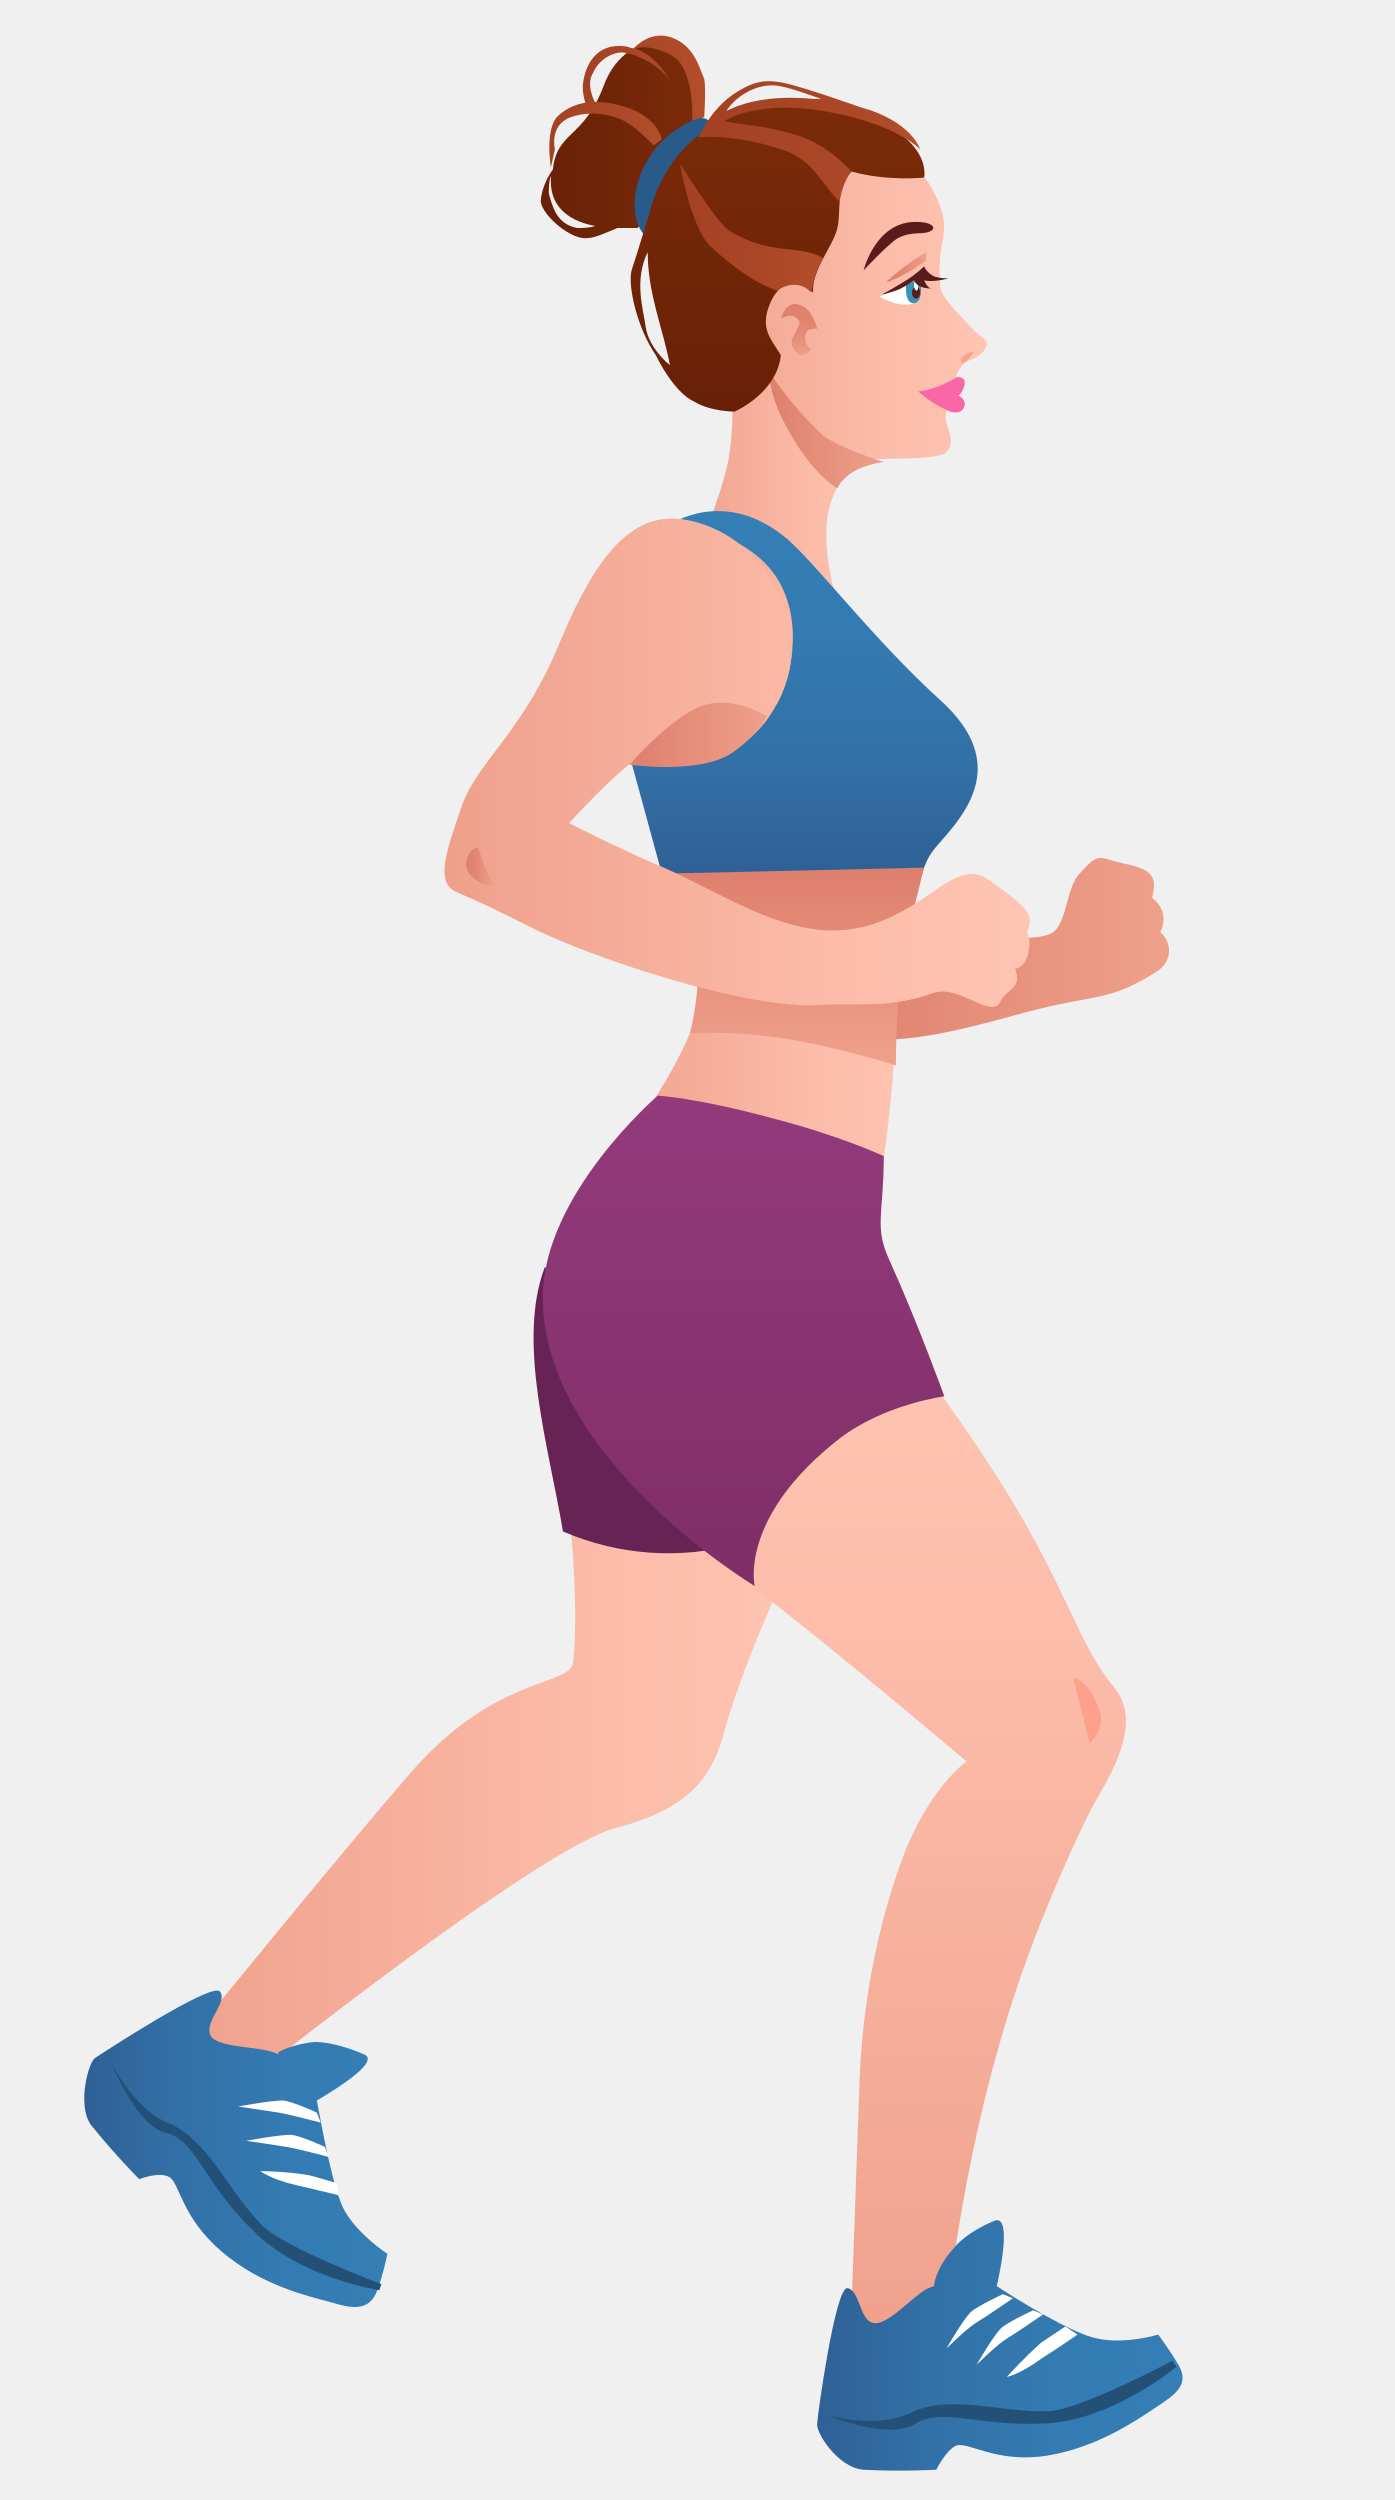
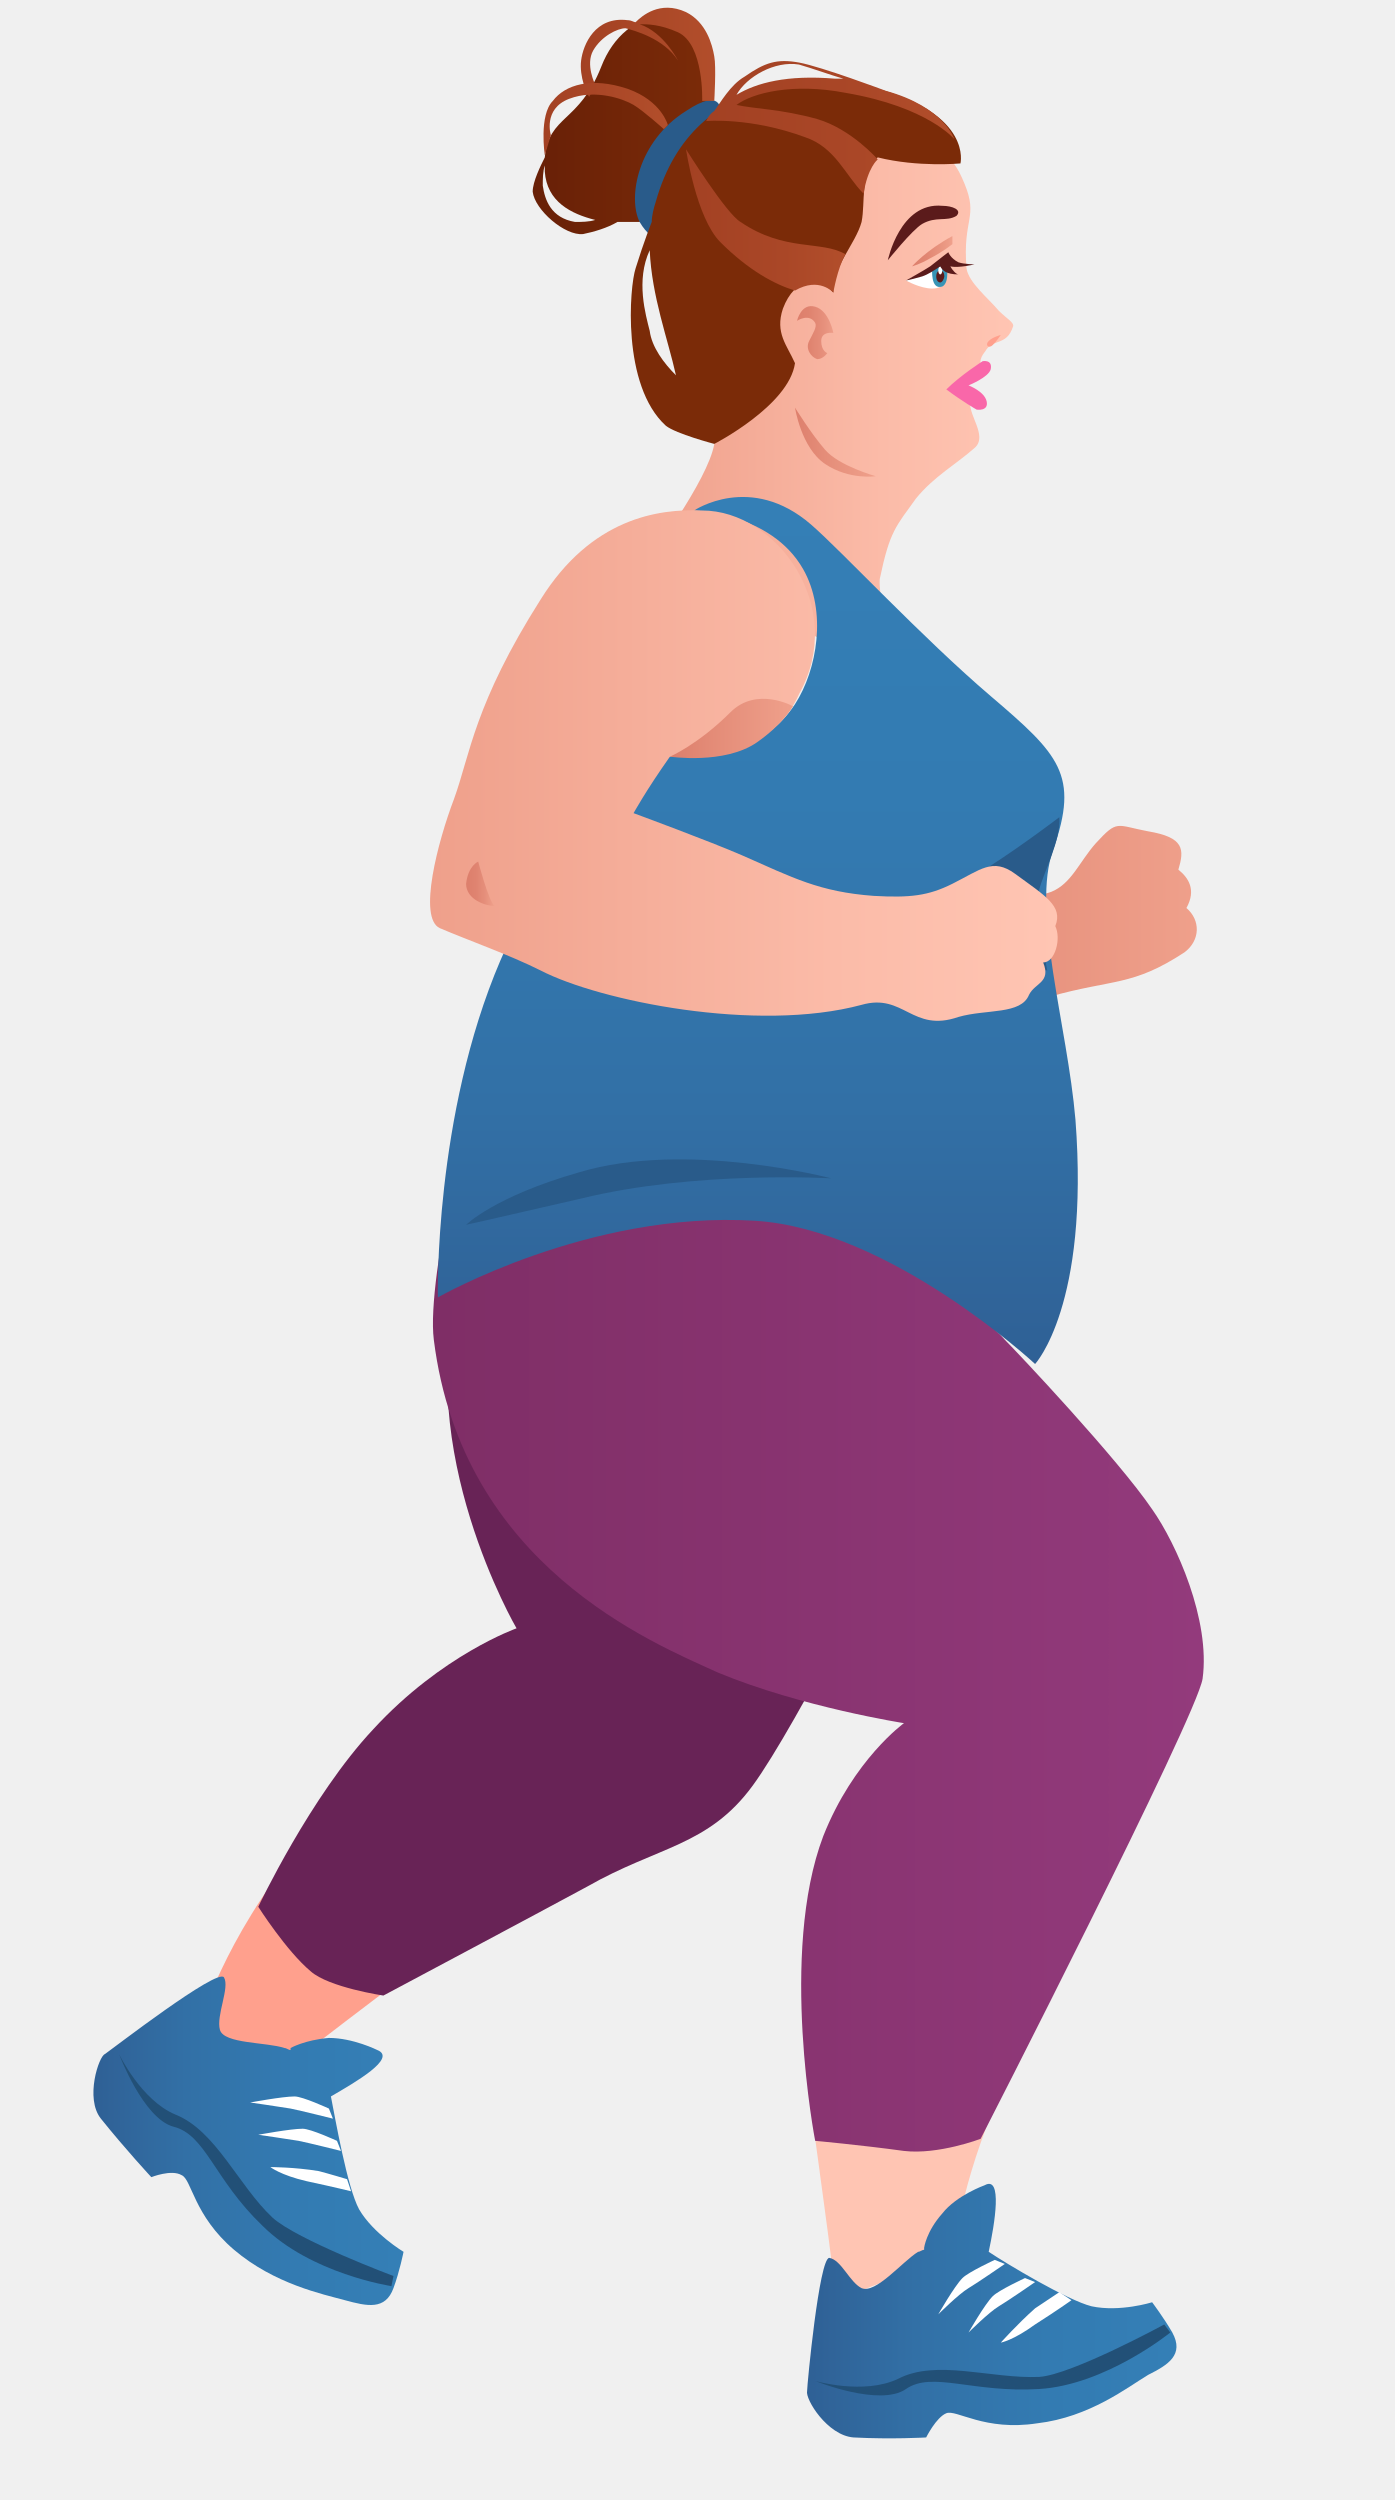
<svg xmlns="http://www.w3.org/2000/svg" version="1.1" id="Layer_1" x="0px" y="0px" viewBox="0 0 69.1 123.9" enable-background="new 0 0 69.1 123.9" xml:space="preserve">
  <g>
-     <linearGradient id="SVGID_1_" gradientUnits="userSpaceOnUse" x1="-431.38" y1="47.036" x2="-414.291" y2="47.036" gradientTransform="matrix(-1 0 0 1 -373.3992 0)">
+     <linearGradient id="SVGID_1_" gradientUnits="userSpaceOnUse" x1="-252.095" y1="46.06" x2="-232.7" y2="46.06" gradientTransform="matrix(-1 0 0 1 -192.7487 0)">
      <stop offset="0" style="stop-color:#EFA08B" />
      <stop offset="0.64" style="stop-color:#E48C78" />
      <stop offset="0.995" style="stop-color:#DD7F6C" />
    </linearGradient>
-     <path fill="url(#SVGID_1_)" d="M43.7,46c0,0,6.9,0.9,8.3,0.3c0.9-0.3,0.8-2.3,1.5-3c1-1.1,0.9-0.8,2.2-0.5c1.6,0.3,1.6,0.8,1.4,1.7   c0.4,0.3,0.8,0.9,0.4,1.7c0.6,0.5,0.6,1.4-0.1,1.9c-2.3,1.5-3.1,1.2-5.9,1.9c-1.7,0.4-5.6,1.7-8.2,1.5c-2.1-0.2-1.8-0.4-2.2-1   C40.1,48.7,43.7,46,43.7,46z" />
-     <linearGradient id="SVGID_2_" gradientUnits="userSpaceOnUse" x1="-414.51" y1="84.435" x2="-381.474" y2="84.435" gradientTransform="matrix(-1 0 0 1 -373.3992 0)">
-       <stop offset="0" style="stop-color:#FFC5B3" />
-       <stop offset="0.364" style="stop-color:#FBBBA8" />
-       <stop offset="1" style="stop-color:#EFA08B" />
-     </linearGradient>
-     <path fill="url(#SVGID_2_)" d="M41.1,73.4c0,0-3.8,7.4-5.2,12.4c-0.6,2.2-1.6,3.8-5.4,4.8s-18.2,12.5-18.2,12.5l-4.2,0.4l1.1-2.2   c0,0,7.3-9,11.2-13.5c4.2-4.8,7.8-4.2,8-5.4c0.6-5.3-1.5-17.1-1.5-17.1L41.1,73.4z" />
-     <linearGradient id="SVGID_3_" gradientUnits="userSpaceOnUse" x1="-419.299" y1="42.809" x2="-402.956" y2="42.809" gradientTransform="matrix(-1 0 0 1 -373.3992 0)">
-       <stop offset="0" style="stop-color:#FFC5B3" />
-       <stop offset="0.364" style="stop-color:#FBBBA8" />
-       <stop offset="1" style="stop-color:#EFA08B" />
-     </linearGradient>
-     <path fill="url(#SVGID_3_)" d="M45.9,42.6c0,0-1.5,4.5-1.5,7.3c0,4.6-1,10.1-1,10.1l-6.3-2.5l-5.5-1.8c0,0,3.3-4.5,3.1-6.8   c-0.2-2.2-2.5-8.2-2.5-8.2s-2.8-8.5-2.6-11s5.2-5.5,8.6-3.3C41.6,28.6,45.9,42.6,45.9,42.6z" />
+     <path fill="url(#SVGID_1_)" d="M43.2,44.9c0,0,7.3-0.1,8.9-0.7c1-0.4,1.4-1.5,2.2-2.4c1.1-1.2,1-0.9,2.6-0.6   c1.8,0.3,1.8,0.9,1.5,1.9c0.5,0.4,0.9,1,0.4,1.9c0.7,0.6,0.7,1.6-0.1,2.2c-2.6,1.7-3.5,1.3-6.7,2.2c-1.9,0.5-6.4,2-9.3,1.7   c-2.4-0.3-2.1-0.4-2.5-1.2C39,47.9,43.2,44.9,43.2,44.9z" />
+     <path fill="#FFA08D" d="M9.9,100.3c0,0,1.2-4.2,4.9-8.7c1,1.9,5.4,3.9,7.1,5c-4.5,3.3-8.8,6.7-8.8,6.7l-4.3,0.4L9.9,100.3z" />
+     <path fill="#682356" d="M45.2,74.1c-0.6,1.2-5.7,11.4-7.9,14.4c-2.2,3-4.7,3-8.2,5C26.7,94.8,19,98.9,19,98.9s-2.7-0.4-3.6-1.2   c-1.2-1-2.6-3.2-2.6-3.2s2.6-5.5,5.7-8.8c3.4-3.7,7.1-5,7.1-5s-5.2-8.9-2.8-17C24.1,58.9,45.2,74.1,45.2,74.1z" />
    <g>
-       <linearGradient id="SVGID_4_" gradientUnits="userSpaceOnUse" x1="-422.473" y1="15.653" x2="-407.034" y2="15.653" gradientTransform="matrix(-1 0 0 1 -373.3992 0)">
+       <linearGradient id="SVGID_2_" gradientUnits="userSpaceOnUse" x1="-243.094" y1="20.403" x2="-224.854" y2="20.403" gradientTransform="matrix(-1 0 0 1 -192.7487 0)">
        <stop offset="0" style="stop-color:#FFC5B3" />
        <stop offset="0.364" style="stop-color:#FBBBA8" />
        <stop offset="1" style="stop-color:#EFA08B" />
      </linearGradient>
-       <path fill="url(#SVGID_4_)" d="M36.7,18.7c-0.2-2-2.7-0.3-3.1-4.6c-0.4-4.8,5.7-6.5,10-5.9c1.7,0.2,2.2,0.1,2.9,1.8    c0.7,1.7-0.1,1.7,0.1,4.2c0.1,0.7,1.1,1.5,1.6,2.1c0.4,0.4,0.8,0.6,0.7,0.8c-0.3,0.8-0.9,0.6-1.2,1c-0.1,0.2-0.5,0.5-0.2,0.9    c0.2,0.3-0.2,0.6-0.3,0.7c-0.1,0.5-0.2,0.3-0.3,0.7c-0.2,0.7,0.6,1.4,0,2c-0.4,0.5-4,0.2-4.8,0.5c-1.6,0.6-0.5-0.1-2.1-1.4    C38.9,20.6,37.7,19.5,36.7,18.7z" />
-       <linearGradient id="SVGID_5_" gradientUnits="userSpaceOnUse" x1="-417.168" y1="25.242" x2="-407.034" y2="25.242" gradientTransform="matrix(-1 0 0 1 -373.3992 0)">
-         <stop offset="0" style="stop-color:#FFC5B3" />
-         <stop offset="0.364" style="stop-color:#FBBBA8" />
-         <stop offset="1" style="stop-color:#EFA08B" />
-       </linearGradient>
-       <path fill="url(#SVGID_5_)" d="M36.1,16.3c2.1,1.5,3.5,6.3,6.1,6.7c-0.8,1.3-1.7,2.2-1,5.7c0.3,1.7,2.6,5.4,2.6,5.4l-10.1-4.3    c0,0,2.1-5.3,2.4-7C36.6,19.9,36,16.8,36.1,16.3z" />
-       <linearGradient id="SVGID_6_" gradientUnits="userSpaceOnUse" x1="-417.168" y1="21.333" x2="-411.487" y2="21.333" gradientTransform="matrix(-1 0 0 1 -373.3992 0)">
-         <stop offset="0" style="stop-color:#EFA08B" />
-         <stop offset="0.64" style="stop-color:#E48C78" />
-         <stop offset="0.995" style="stop-color:#DD7F6C" />
-       </linearGradient>
-       <path fill="url(#SVGID_6_)" d="M43.8,22.9c0,0-1,0.1-1.7,0.6c-0.5,0.4-0.6,0.7-0.6,0.7s-1.2-0.6-2.5-3c-0.9-1.6-0.9-2.8-0.9-2.8    s1.1,1.7,2.6,3.1C41.3,22.1,43.8,22.9,43.8,22.9z" />
-       <linearGradient id="SVGID_7_" gradientUnits="userSpaceOnUse" x1="-408.108" y1="6.992" x2="-400.228" y2="6.992" gradientTransform="matrix(-1 0 0 1 -373.3992 0)">
+       <path fill="url(#SVGID_2_)" d="M45,33.6l-12.9-5.8c0,0,3-4,3.3-5.8c0.6-2.9-0.4-6.7-0.4-7.1l0,0c-0.1-0.4-0.2-0.9-0.3-1.6    c-0.4-4.9,5.8-6.5,10.1-6c1.8,0.2,2.3,0.1,3,1.8c0.7,1.7-0.1,1.7,0.1,4.2c0.1,0.7,1.1,1.5,1.6,2.1c0.4,0.4,0.8,0.6,0.7,0.8    c-0.3,0.9-0.9,0.6-1.3,1.1c-0.1,0.2-0.5,0.5-0.2,1c-0.7,0.4-1.4,0.6-1.5,0.8c-0.1,0.5,1,0.3,0.9,0.7c-0.2,0.7,0.9,1.8,0.2,2.4    c-0.9,0.8-2,1.4-2.9,2.5c-1,1.4-1.3,1.6-1.8,4C43.5,30.4,45,33.6,45,33.6z" />
+       <linearGradient id="SVGID_3_" gradientUnits="userSpaceOnUse" x1="-227.941" y1="6.216" x2="-219.187" y2="6.216" gradientTransform="matrix(-1 0 0 1 -192.7487 0)">
        <stop offset="0" style="stop-color:#7B2B08" />
        <stop offset="1" style="stop-color:#682007" />
      </linearGradient>
-       <path fill="url(#SVGID_7_)" d="M27.4,8.4c0.2-1.9,1.5-1.5,2.5-4.1c1-2.8,4.1-2.9,4.6-0.6c0.5,2.3,0,4.3,0,4.3l-2.9,3.3    c0,0-0.4,0-1,0c-0.5,0.2-1.1,0.5-1.5,0.5c-0.8,0.1-2.2-1.1-2.3-1.8C26.8,9.5,27.1,8.8,27.4,8.4z M28.6,11.3c0.3,0,0.6,0,0.9-0.1    c-1.1-0.2-2.2-0.8-2.2-2.2c0-0.1,0-0.2,0-0.3c-0.1,0.3-0.1,0.6-0.1,0.9C27.4,10.3,27.6,11.1,28.6,11.3z" />
-       <linearGradient id="SVGID_8_" gradientUnits="userSpaceOnUse" x1="-408.342" y1="3.948" x2="-402.315" y2="3.948" gradientTransform="matrix(-1 0 0 1 -373.3992 0)">
-         <stop offset="0" style="stop-color:#B24E2B" />
-         <stop offset="1" style="stop-color:#A34123" />
-       </linearGradient>
-       <path fill="url(#SVGID_8_)" d="M28.9,4.1C29,3.3,29.5,2.1,31,2.3c0.1,0,0.3,0.1,0.4,0.1c0.3-0.3,1.1-1,2.2-0.4    c0.9,0.5,1.1,1.5,1.3,1.9c0.1,0.5,0,1.9,0,1.9l-0.6,0.3c0,0,0.2-2.8-1.1-3.4c-0.8-0.4-1.3-0.4-1.7-0.3c1.1,0.4,1.7,1.6,1.7,1.6    c-0.7-1-2-1.4-2.4-1.4c-0.4,0-1.1,0.3-1.4,1c-0.4,0.6,0.1,1.5,0.1,1.5l-0.3,0.5C29.2,5.6,28.8,4.8,28.9,4.1z" />
-       <path fill="#295B8A" d="M35.2,6.3c0,0,0.1-1-1.5,0c-2.2,1.4-2.6,3.9-2,5c0.6,1.1,1.3,0.8,1.3,0.8L35.2,6.3z" />
-       <path fill="#F967A9" d="M47.4,18.7c0,0,0.5-0.1,0.4,0.4c-0.1,0.4-0.3,0.5-0.3,0.5s0.4,0.2,0.3,0.5c-0.1,0.5-0.7,0.3-0.7,0.3    s-0.8-0.3-1.6-1C46.5,19.3,47.4,18.7,47.4,18.7z" />
-       <path fill="#FFFFFF" d="M45.6,13.7c0,0,0,0.4,0,0.7c0,0.3-0.1,0.7-0.7,0.7c-0.7,0-1.3-0.4-1.3-0.4L45.6,13.7z" />
-       <path fill="#3794B5" d="M45.6,13.8c0,0,0.2,1-0.2,1.2c-0.6,0.2-0.5-0.9-0.5-0.9L45.6,13.8z" />
-       <ellipse fill="#5B1B1B" cx="45.4" cy="14.5" rx="0.2" ry="0.3" />
-       <path fill="#FFFFFF" d="M45.3,14.2c0,0.1,0.1,0.2,0.1,0.2c0.1,0,0.1-0.1,0.1-0.2c0-0.1-0.1-0.2-0.1-0.2    C45.3,13.9,45.3,14,45.3,14.2z" />
-       <path fill="#5B1B1B" d="M45.5,11c0.5,0,0.9,0.2,0.7,0.4c-0.4,0.3-0.9,0-1.7,0.4c-0.5,0.3-1.7,1.6-1.7,1.6S43.4,10.9,45.5,11z" />
-       <path fill="#5B1B1B" d="M43.7,14.6c0,0,0.9-0.5,1.2-0.7c0.5-0.3,0.9-0.7,0.9-0.7s0.1,0.3,0.5,0.5c0.3,0.1,0.7,0.1,0.7,0.1    s-0.7,0.2-1.2,0.1c0.1,0.2,0.2,0.4,0.4,0.4c-0.6,0-0.8-0.2-0.9-0.4c-0.3,0.2-0.6,0.4-0.9,0.5C43.8,14.6,43.7,14.6,43.7,14.6z" />
-       <linearGradient id="SVGID_9_" gradientUnits="userSpaceOnUse" x1="-411.99" y1="5.109" x2="-411.99" y2="20.408" gradientTransform="matrix(-1 0 0 1 -373.3992 0)">
-         <stop offset="0" style="stop-color:#7B2B08" />
-         <stop offset="1" style="stop-color:#682007" />
-       </linearGradient>
-       <path fill="url(#SVGID_9_)" d="M31.3,13.4c0.4-1.2,0.8-2.6,0.9-2.9c1.7-6.1,8-5.6,9.9-5c4.2,1.2,3.7,3.3,3.7,3.3S44,9,42.2,8.5    c-0.8,0.7-0.5,2-0.7,2.8c-0.2,0.9-1.3,2.1-1.2,3.2c-0.7-0.7-1.7-0.7-2.2,0.7c-0.4,1.1,0.1,1.6,0.6,2.4c-0.2,1.9-2.3,2.8-2.3,2.8    s-1.2,0-2-0.5l0,0c0,0-0.9-0.3-1.9-2.3C31.6,16.3,31.1,14.2,31.3,13.4z M32,16.2c0.1,0.7,0.6,1.4,1.2,1.9    c-0.3-1.7-1.1-3.5-1.1-5.6C31.4,13.9,31.9,15.4,32,16.2z" />
-       <path fill="#FFA08D" d="M48.3,17.4c0,0-0.4,0.1-0.6,0.3c-0.2,0.2,0,0.4,0.2,0.2C48.1,17.7,48.3,17.4,48.3,17.4z" />
-       <linearGradient id="SVGID_10_" gradientUnits="userSpaceOnUse" x1="-419.326" y1="13.213" x2="-417.4" y2="13.213" gradientTransform="matrix(-1 0 0 1 -373.3992 0)">
+       <path fill="url(#SVGID_3_)" d="M27,7.8c0.2-2.1,1.7-1.7,2.8-4.5C31,0.2,34.4,0,35,2.6c0.5,2.5,0,4.8,0,4.8L31.7,11    c0,0-0.5,0-1.1,0c-0.5,0.3-1.2,0.5-1.7,0.6c-0.9,0.1-2.4-1.2-2.5-2.1C26.4,9,26.8,8.2,27,7.8z M28.5,11c0.3,0,0.7,0,1-0.1    c-1.2-0.3-2.4-0.9-2.5-2.4c0-0.1,0-0.2,0-0.3c-0.1,0.3-0.1,0.7-0.1,1C27,9.9,27.3,10.8,28.5,11z" />
+       <path fill="#295B8A" d="M35.7,5.5c0,0,0.1-1.2-1.7,0C31.6,7,31.1,9.8,31.7,11c0.7,1.2,1.5,0.9,1.5,0.9L35.7,5.5z" />
+       <path fill="#7B2B08" d="M31.5,13.3c0.4-1.3,0.8-2.3,0.8-2.3s0,0,0,0c0-0.3,0.1-0.7,0.2-1c1.9-6.8,8.8-6.2,11-5.6    c4.7,1.3,4.1,3.7,4.1,3.7s-2.1,0.2-4.1-0.3c-0.9,0.8-0.6,2.2-0.8,3.2c-0.3,1.1-1.5,2.3-1.4,3.5c-0.7-0.8-1.9-0.8-2.5,0.8    c-0.4,1.2,0.2,1.8,0.6,2.7c-0.3,2.1-4,4-4,4s-1.9-0.5-2.4-0.9C30.8,19.1,31.2,14.2,31.5,13.3z M32.2,16.4c0.1,0.8,0.7,1.6,1.3,2.2    c-0.4-1.8-1.2-3.9-1.3-6.2C31.5,13.9,32,15.6,32.2,16.4z" />
+       <path fill="#F967A9" d="M48.7,17.9c0,0,0.5-0.1,0.4,0.4c-0.1,0.4-1.1,0.8-1.1,0.8s0.8,0.3,0.9,0.8c0.1,0.5-0.5,0.4-0.5,0.4    s-0.7-0.4-1.5-1C47.6,18.6,48.7,17.9,48.7,17.9z" />
+       <path fill="#FFFFFF" d="M46.9,12.9c0,0,0,0.4,0,0.7c0,0.3-0.1,0.7-0.7,0.7s-1.3-0.4-1.3-0.4L46.9,12.9z" />
+       <path fill="#3794B5" d="M46.9,13c0,0,0.2,1-0.2,1.2c-0.6,0.2-0.5-0.9-0.5-0.9L46.9,13z" />
+       <path fill="#5B1B1B" d="M46.4,13.7c0,0.2,0.1,0.3,0.2,0.3c0.1,0,0.2-0.2,0.2-0.3c0-0.2-0.1-0.3-0.2-0.3    C46.5,13.4,46.4,13.5,46.4,13.7z" />
+       <ellipse fill="#FFFFFF" cx="46.6" cy="13.4" rx="0.1" ry="0.2" />
+       <path fill="#5B1B1B" d="M46.7,10.2c0.5,0,1,0.2,0.7,0.5c-0.5,0.3-1,0-1.7,0.4c-0.5,0.3-1.7,1.8-1.7,1.8S44.6,10,46.7,10.2z" />
+       <path fill="#5B1B1B" d="M44.9,13.9c0,0,0.9-0.5,1.2-0.7c0.5-0.4,0.9-0.7,0.9-0.7s0.1,0.3,0.5,0.5c0.3,0.1,0.8,0.1,0.8,0.1    s-0.8,0.2-1.2,0.1c0.1,0.2,0.3,0.4,0.4,0.4c-0.6,0-0.8-0.2-0.9-0.4c-0.3,0.2-0.6,0.4-0.9,0.5C45,13.9,44.9,13.9,44.9,13.9z" />
+       <path fill="#FFA08D" d="M49.6,16.6c0,0-0.4,0.1-0.6,0.3c-0.2,0.2,0,0.4,0.2,0.2C49.4,16.9,49.6,16.6,49.6,16.6z" />
+       <linearGradient id="SVGID_4_" gradientUnits="userSpaceOnUse" x1="-239.912" y1="12.428" x2="-237.966" y2="12.428" gradientTransform="matrix(-1 0 0 1 -192.7487 0)">
        <stop offset="0" style="stop-color:#EFA08B" />
        <stop offset="0.156" style="stop-color:#EB9984" />
        <stop offset="0.649" style="stop-color:#E18672" />
        <stop offset="0.995" style="stop-color:#DD7F6C" />
      </linearGradient>
-       <path fill="url(#SVGID_10_)" d="M45.9,12.5v0.4c0,0-0.5,0.4-1.1,0.7c-0.5,0.3-0.9,0.4-0.9,0.4S44.7,13.2,45.9,12.5z" />
-       <linearGradient id="SVGID_11_" gradientUnits="userSpaceOnUse" x1="-413.014" y1="17.638" x2="-413.014" y2="15.06" gradientTransform="matrix(-1 0 0 1 -373.3992 0)">
+       <path fill="url(#SVGID_4_)" d="M47.2,11.7v0.4c0,0-0.5,0.4-1.1,0.7c-0.5,0.3-0.9,0.4-0.9,0.4S45.9,12.4,47.2,11.7z" />
+       <linearGradient id="SVGID_5_" gradientUnits="userSpaceOnUse" x1="-234.135" y1="16.459" x2="-232.291" y2="16.459" gradientTransform="matrix(-1 0 0 1 -192.7487 0)">
        <stop offset="0" style="stop-color:#EFA08B" />
        <stop offset="0.278" style="stop-color:#E7917D" />
        <stop offset="0.658" style="stop-color:#E08470" />
        <stop offset="0.995" style="stop-color:#DD7F6C" />
      </linearGradient>
-       <path fill="url(#SVGID_11_)" d="M38.7,15.8c0,0,0.2-0.9,0.9-0.7c0.7,0.2,0.9,1.2,0.9,1.2s-0.6-0.1-0.6,0.4s0.3,0.6,0.3,0.6    s-0.2,0.3-0.5,0.3c-0.3-0.1-0.6-0.5-0.4-0.9c0.2-0.4,0.4-0.7,0.3-0.8C39.3,15.4,38.7,15.8,38.7,15.8z" />
-       <linearGradient id="SVGID_12_" gradientUnits="userSpaceOnUse" x1="-414.16" y1="11.281" x2="-407.034" y2="11.281" gradientTransform="matrix(-1 0 0 1 -373.3992 0)">
+       <path fill="url(#SVGID_5_)" d="M39.5,15.9c0,0,0.2-0.9,0.9-0.7c0.7,0.2,0.9,1.3,0.9,1.3s-0.6-0.1-0.6,0.4c0,0.5,0.3,0.6,0.3,0.6    s-0.2,0.3-0.5,0.3c-0.3-0.1-0.6-0.5-0.4-0.9c0.2-0.4,0.4-0.7,0.3-0.9C40.1,15.5,39.5,15.9,39.5,15.9z" />
+       <linearGradient id="SVGID_6_" gradientUnits="userSpaceOnUse" x1="-234.664" y1="10.98" x2="-226.748" y2="10.98" gradientTransform="matrix(-1 0 0 1 -192.7487 0)">
        <stop offset="0" style="stop-color:#B24E2B" />
        <stop offset="0.384" style="stop-color:#AA4727" />
        <stop offset="1" style="stop-color:#A34123" />
      </linearGradient>
-       <path fill="url(#SVGID_12_)" d="M40.8,12.8c-1.1-0.7-2.7-0.1-4.7-1.4c-0.6-0.4-2.4-3.3-2.4-3.3s0.5,3.1,1.5,4.1    c1.3,1.2,2.4,1.9,3.3,2.2c1.1-0.7,1.7,0.1,1.7,0.1S40.4,13.4,40.8,12.8z" />
-       <linearGradient id="SVGID_13_" gradientUnits="userSpaceOnUse" x1="-418.983" y1="7.036" x2="-407.964" y2="7.036" gradientTransform="matrix(-1 0 0 1 -373.3992 0)">
+       <path fill="url(#SVGID_6_)" d="M41.9,12.6c-1.2-0.7-3-0.1-5.2-1.6C36,10.6,34,7.4,34,7.4s0.5,3.4,1.7,4.6c1.4,1.4,2.7,2.1,3.7,2.4    c1.2-0.7,1.9,0.1,1.9,0.1S41.5,13.3,41.9,12.6z" />
+       <linearGradient id="SVGID_7_" gradientUnits="userSpaceOnUse" x1="-240.022" y1="6.264" x2="-227.781" y2="6.264" gradientTransform="matrix(-1 0 0 1 -192.7487 0)">
        <stop offset="0" style="stop-color:#B24E2B" />
        <stop offset="0.384" style="stop-color:#AA4727" />
        <stop offset="1" style="stop-color:#A34123" />
      </linearGradient>
-       <path fill="url(#SVGID_13_)" d="M34.9,6.3c0.2-0.4,0.7-1.1,1.4-1.6c0.9-0.6,1.5-0.8,2.5-0.6c1,0.2,3.8,1.2,3.8,1.2l0,0    c2.6,0.7,3,2.1,3,2.1s-1.2-1.3-4.8-1.9c-2.3-0.4-4.1,0-4.9,0.5c0.8,0.2,2,0.2,3.6,0.7c1.6,0.5,2.7,1.8,2.7,1.8s-0.4,0.4-0.6,1.5    C40.8,9.2,40.3,8,39,7.5c-2.5-0.9-4.4-0.7-4.4-0.7S34.7,6.6,34.9,6.3z M40.3,4.9c0.1,0,0.2,0,0.4,0c-0.6-0.2-1.4-0.5-1.9-0.6    c-1.1-0.3-2.3,0.4-2.8,1.2c0,0,0,0,0,0C36.8,5.1,38.1,4.7,40.3,4.9z" />
-       <linearGradient id="SVGID_14_" gradientUnits="userSpaceOnUse" x1="-406.222" y1="6.715" x2="-400.675" y2="6.715" gradientTransform="matrix(-1 0 0 1 -373.3992 0)">
+       <path fill="url(#SVGID_7_)" d="M35.4,5.5c0.3-0.4,0.8-1.3,1.5-1.7c1-0.7,1.6-0.9,2.7-0.7c1.1,0.2,4.3,1.4,4.3,1.4l0,0    c2.9,0.8,3.4,2.4,3.4,2.4S46,5.3,41.9,4.6c-2.6-0.5-4.6,0-5.4,0.6c0.9,0.2,2.2,0.2,4,0.7c1.7,0.5,3,2,3,2S43,8.3,42.8,9.6    c-0.9-0.9-1.4-2.3-2.9-2.8c-2.7-1-4.9-0.8-4.9-0.8S35.1,5.7,35.4,5.5z M41.4,3.9c0.1,0,0.3,0,0.4,0c-0.7-0.2-1.5-0.5-2.2-0.7    C38.4,3,37,3.8,36.5,4.7c0,0,0,0,0,0C37.5,4.1,39,3.7,41.4,3.9z" />
+       <linearGradient id="SVGID_8_" gradientUnits="userSpaceOnUse" x1="-228.201" y1="2.649" x2="-221.506" y2="2.649" gradientTransform="matrix(-1 0 0 1 -192.7487 0)">
        <stop offset="0" style="stop-color:#B24E2B" />
        <stop offset="1" style="stop-color:#A34123" />
      </linearGradient>
-       <path fill="url(#SVGID_14_)" d="M32.8,6.9c0,0-0.2-1.1-1.8-1.6c-1.6-0.5-2.7-0.2-3.4,0.5c-0.6,0.7-0.3,2.5-0.3,2.5l0.2-0.9    c0,0-0.3-1.2,0.8-1.6c1.2-0.4,2.4,0,2.8,0.3c0.4,0.2,1.3,1.1,1.3,1.1L32.8,6.9z" />
+       <path fill="url(#SVGID_8_)" d="M28.8,3c0.1-0.8,0.7-2.2,2.3-2c0.2,0,0.3,0.1,0.4,0.1c0.3-0.3,1.2-1.1,2.5-0.5    c1,0.5,1.3,1.6,1.4,2.2c0.1,0.5,0,2.2,0,2.2h-0.6c0,0,0.1-2.8-1.2-3.4c-0.9-0.4-1.5-0.4-1.9-0.4C32.9,1.6,33.6,3,33.6,3    c-0.7-1.1-2.2-1.5-2.6-1.6c-0.4,0-1.2,0.4-1.6,1.1c-0.4,0.7,0.1,1.7,0.1,1.7l-0.3,0.6C29.1,4.7,28.7,3.8,28.8,3z" />
+       <linearGradient id="SVGID_9_" gradientUnits="userSpaceOnUse" x1="-225.847" y1="5.908" x2="-219.685" y2="5.908" gradientTransform="matrix(-1 0 0 1 -192.7487 0)">
+         <stop offset="0" style="stop-color:#B24E2B" />
+         <stop offset="1" style="stop-color:#A34123" />
+       </linearGradient>
+       <path fill="url(#SVGID_9_)" d="M33.1,6.2c0,0-0.3-1.2-2-1.8c-1.8-0.6-3.1-0.2-3.7,0.6C26.7,5.7,27,7.7,27,7.7l0.3-1    c0,0-0.4-1.3,0.9-1.8c1.3-0.5,2.7,0,3.2,0.3c0.5,0.3,1.5,1.2,1.5,1.2L33.1,6.2z" />
    </g>
-     <linearGradient id="SVGID_15_" gradientUnits="userSpaceOnUse" x1="-413.227" y1="25.378" x2="-413.227" y2="43.383" gradientTransform="matrix(-1 0 0 1 -373.3992 0)">
+     <path fill="#FFC5B3" d="M49.2,104.6c-1.8,4.5-1.9,7.1-1.9,7.1l-6.1,2.4c0.5,0.9,0-2.1-1.3-11.8C41.7,103.2,47.3,105.1,49.2,104.6z" />
+     <linearGradient id="SVGID_10_" gradientUnits="userSpaceOnUse" x1="-252.474" y1="79.672" x2="-214.175" y2="79.672" gradientTransform="matrix(-1 0 0 1 -192.7487 0)">
+       <stop offset="0" style="stop-color:#933A7C" />
+       <stop offset="1" style="stop-color:#7F2E66" />
+     </linearGradient>
+     <path fill="url(#SVGID_10_)" d="M21.5,66.4c-0.4-3.2,2.1-12.8,2-13.6c0,0,12.1,1.4,15.9,2.4C42.8,56.1,45,57,45,57   c0,2.9,2.2,5.5,2.9,7.3c0.3,0.7,1.4,1.5,1.9,2.1c0.6,0.6,5.6,5.9,7.3,8.4c1.2,1.7,2.9,5.5,2.5,8.4c-0.3,1.9-11,22.8-11,22.8   s-2.1,0.8-3.8,0.6c-2.2-0.3-4.4-0.5-4.4-0.5s-1.8-9.3,0.4-15.1c1.5-3.8,4-5.6,4-5.6s-5.1-0.8-9.2-2.5   C32.3,81.4,22.9,77.6,21.5,66.4z" />
+     <linearGradient id="SVGID_11_" gradientUnits="userSpaceOnUse" x1="-230.109" y1="24.724" x2="-230.109" y2="67.726" gradientTransform="matrix(-1 0 0 1 -192.7487 0)">
      <stop offset="0" style="stop-color:#347FB6" />
      <stop offset="0.345" style="stop-color:#337BB2" />
      <stop offset="0.701" style="stop-color:#3270A6" />
      <stop offset="1" style="stop-color:#2F6095" />
    </linearGradient>
-     <path fill="url(#SVGID_15_)" d="M37,36.7c0.4-0.3,0.8-0.7,1.2-1.3c1.1-1.7,1.6-4.5,0.4-6.6C37,26.1,33.2,26,33.2,26   s2.7-1.9,5.8,0.7c1.5,1.3,4.3,5,7.6,8c3.1,2.8,1.7,5.1,0.2,6.8c-0.5,0.6-0.8,0.8-1.1,1.8h-5.1h-7.8l-1.5-5.5   C31.3,37.9,34.3,38.5,37,36.7z" />
-     <linearGradient id="SVGID_16_" gradientUnits="userSpaceOnUse" x1="-416.817" y1="65.328" x2="-416.817" y2="117.228" gradientTransform="matrix(-1 0 0 1 -373.3992 0)">
+     <path fill="url(#SVGID_11_)" d="M24.8,47.6c2.3-5.4,8-10.7,7.6-10.2c0,0,3.1,0.6,5.8-1.2c0.4-0.3,0.8-0.7,1.2-1.3   c1.1-1.7,1.6-4.6,0.4-6.7c-1.6-2.8-5.4-2.9-5.4-2.9s2.8-1.9,5.8,0.7c1.5,1.3,5.5,5.6,8.9,8.5c3.4,2.9,4.4,3.9,3.1,7.6   c-1.1,3,0.7,8.7,1.1,13.4c0.7,9.2-2,12.1-2,12.1s-7.2-6.7-13.9-7.1c-8.2-0.5-15.7,3.8-15.7,3.8S21.5,55.3,24.8,47.6z" />
+     <path fill="#295B8A" d="M52.5,40.5c0,0-1.7,1.3-3.4,2.4c-1.7,1.1-4.6,1.6-3.4,2.7c1.2,1.1,6.2,2.5,6.2,2.5s-0.6-3.2-0.4-4   C51.7,43.3,52.6,41.6,52.5,40.5z" />
+     <linearGradient id="SVGID_12_" gradientUnits="userSpaceOnUse" x1="-245.176" y1="37.861" x2="-214.221" y2="37.861" gradientTransform="matrix(-1 0 0 1 -192.7487 0)">
      <stop offset="0" style="stop-color:#FFC5B3" />
      <stop offset="0.364" style="stop-color:#FBBBA8" />
      <stop offset="1" style="stop-color:#EFA08B" />
    </linearGradient>
-     <path fill="url(#SVGID_16_)" d="M43.7,65.3c0,0,2.9,3.4,6.1,8.5c3.1,5,3.7,7.8,5.4,9.8c0.9,1.1,0.9,2.6-0.7,5.3   c-1,1.7-2.7,5.7-3.5,7.9c-3.3,8.9-4.1,18.2-4.1,18.2l-4.8,2.2c0,0,0.4-11.4,0.5-14.1c0.2-5.3,1.5-9.5,2.4-11.7   c1.3-3,2.9-4.1,2.9-4.1s-6-5.1-10.5-8.6c-3.1-2.5-6.3-6.4-6.3-6.4L43.7,65.3z" />
-     <path fill="#682356" d="M27.9,75.9c-0.7-4.2-2.3-9.4-0.9-13.1c5.2,2.9,8.5,10.5,9.7,13.7C33.7,77.3,30.7,77.1,27.9,75.9z" />
-     <linearGradient id="SVGID_17_" gradientUnits="userSpaceOnUse" x1="-410.198" y1="54.396" x2="-410.198" y2="78.704" gradientTransform="matrix(-1 0 0 1 -373.3992 0)">
-       <stop offset="0" style="stop-color:#933A7C" />
-       <stop offset="1" style="stop-color:#7F2E66" />
-     </linearGradient>
-     <path fill="url(#SVGID_17_)" d="M43.8,57.3c0,0-2.1-1-5.6-1.9c-3.7-1-5.6-1.1-5.6-1.1s-5.7,4.9-5.7,10c0,8,10.5,14.3,10.5,14.3   s-0.8-3.4,4.2-7.3c2.2-1.7,5.2-2.1,5.2-2.1s-1.3-3.6-2.7-6.7C43.3,60.8,43.8,60.2,43.8,57.3z" />
-     <linearGradient id="SVGID_18_" gradientUnits="userSpaceOnUse" x1="-412.662" y1="52.815" x2="-412.662" y2="42.991" gradientTransform="matrix(-1 0 0 1 -373.3992 0)">
+     <path fill="url(#SVGID_12_)" d="M39.6,34.4c0,0-0.6,1.5-1.9,2.1c-1.9,0.8-3.8,0.8-4.5,1c-1.2,1.7-1.8,2.8-1.8,2.8s3.8,1.4,5.4,2.1   c2.5,1.1,3.8,1.8,6.5,2c1.8,0.1,2.7,0,3.9-0.6c1.4-0.7,2-1.3,3.1-0.5c1.5,1.1,2.4,1.6,2,2.6c0.3,0.6,0,1.8-0.6,1.8   c0.4,1-0.4,1-0.7,1.6c-0.4,1-2.1,0.7-3.5,1.1c-2.3,0.8-2.7-1.2-4.8-0.6c-5.2,1.4-13-0.2-15.9-1.7c-1.6-0.8-3.6-1.5-5-2.1   c-1.1-0.5-0.1-4.3,0.7-6.4c0.8-2.2,1-4.7,4.3-9.9c2.5-4,5.8-4.5,8-4.4C38.5,25.3,42,30.1,39.6,34.4z" />
+     <linearGradient id="SVGID_13_" gradientUnits="userSpaceOnUse" x1="-232.055" y1="36.065" x2="-225.97" y2="36.065" gradientTransform="matrix(-1 0 0 1 -192.7487 0)">
      <stop offset="0" style="stop-color:#EFA08B" />
      <stop offset="0.64" style="stop-color:#E48C78" />
      <stop offset="0.995" style="stop-color:#DD7F6C" />
    </linearGradient>
-     <path fill="url(#SVGID_18_)" d="M45.8,43c0,0-0.7,2.6-1.1,5c-0.3,1.9-0.3,4.8-0.3,4.8s-3.1-1-6-1.4c-2.2-0.3-4.2-0.2-4.2-0.2   s0.6-2.4,0.3-3.8c-0.3-1.6-1.7-4.1-1.7-4.1L45.8,43z" />
-     <linearGradient id="SVGID_19_" gradientUnits="userSpaceOnUse" x1="-424.533" y1="37.896" x2="-395.667" y2="37.896" gradientTransform="matrix(-1 0 0 1 -373.3992 0)">
-       <stop offset="0" style="stop-color:#FFC5B3" />
-       <stop offset="0.364" style="stop-color:#FBBBA8" />
-       <stop offset="1" style="stop-color:#EFA08B" />
-     </linearGradient>
-     <path fill="url(#SVGID_19_)" d="M38.5,34.9c0,0-6,2.6-7.2,2.9c-1.1,0.8-3.1,3-3.1,3s3.2,1.6,4.7,2.2c2.5,1.1,5.2,2.9,7.9,3.1   c1.8,0.1,3.2-0.4,5-1.6c1.3-0.9,2.2-1.6,3.2-0.9c1.5,1.1,2.4,1.6,1.9,2.6c0.3,0.6,0,1.8-0.6,1.8c0.4,1-0.4,1-0.7,1.6   c-0.4,1-2-0.8-3.3-0.4c-2.3,0.8-3.5,0.5-5.6,0.6c-3.6,0.3-11.6-2.4-14.5-3.9c-1.6-0.8-2.2-1.1-3.6-1.7c-1.1-0.5-0.4-2.2,0.3-4.3   c0.8-2.2,3.1-3.7,4.9-8.2c1.8-4.3,3.5-6.1,5.7-6C37.4,26,40.8,30.7,38.5,34.9z" />
-     <linearGradient id="SVGID_20_" gradientUnits="userSpaceOnUse" x1="-411.551" y1="36.399" x2="-404.69" y2="36.399" gradientTransform="matrix(-1 0 0 1 -373.3992 0)">
+     <path fill="url(#SVGID_13_)" d="M36.2,35.3c-1.6,1.6-3,2.2-3,2.2s2.7,0.4,4.3-0.7c1.3-0.9,1.8-1.8,1.8-1.8S37.5,34,36.2,35.3z" />
+     <linearGradient id="SVGID_14_" gradientUnits="userSpaceOnUse" x1="-217.225" y1="43.783" x2="-215.845" y2="43.783" gradientTransform="matrix(-1 0 0 1 -192.7487 0)">
      <stop offset="0" style="stop-color:#EFA08B" />
-       <stop offset="0.64" style="stop-color:#E48C78" />
+       <stop offset="0.295" style="stop-color:#E6907C" />
+       <stop offset="0.653" style="stop-color:#DF8370" />
      <stop offset="0.995" style="stop-color:#DD7F6C" />
    </linearGradient>
-     <path fill="url(#SVGID_20_)" d="M34.5,35.1c-1.6,0.8-3.3,2.8-3.3,2.8s3.5,0.5,5.1-0.6c1.3-0.9,1.7-1.8,1.7-1.8S36.2,34.3,34.5,35.1   z" />
-     <linearGradient id="SVGID_21_" gradientUnits="userSpaceOnUse" x1="-397.867" y1="42.976" x2="-396.505" y2="42.976" gradientTransform="matrix(-1 0 0 1 -373.3992 0)">
-       <stop offset="0" style="stop-color:#EFA08B" />
-       <stop offset="8.620072e-02" style="stop-color:#ED9C87" />
-       <stop offset="0.635" style="stop-color:#E18773" />
-       <stop offset="0.995" style="stop-color:#DD7F6C" />
-     </linearGradient>
-     <path fill="url(#SVGID_21_)" d="M23.7,42c0,0,0.5,1.6,0.8,1.9c-0.4,0-1.4-0.3-1.4-1.1C23.2,42,23.7,42,23.7,42z" />
-     <path fill="#FFA08D" d="M53.2,83.2c0-0.1,0.8,0.1,1.3,1.6c0.3,0.9-0.5,1.6-0.5,1.6L53.2,83.2z" />
+     <path fill="url(#SVGID_14_)" d="M23.7,42.7c0,0,0.5,1.9,0.8,2.2c-0.4,0-1.4-0.3-1.4-1.1C23.2,42.9,23.7,42.7,23.7,42.7z" />
    <g>
-       <linearGradient id="SVGID_22_" gradientUnits="userSpaceOnUse" x1="-431.878" y1="116.257" x2="-413.784" y2="116.257" gradientTransform="matrix(-1 0 0 1 -373.3992 0)">
+       <linearGradient id="SVGID_15_" gradientUnits="userSpaceOnUse" x1="-250.95" y1="114.613" x2="-232.662" y2="114.613" gradientTransform="matrix(-1 0 0 1 -192.7487 0)">
        <stop offset="0" style="stop-color:#347FB6" />
        <stop offset="0.345" style="stop-color:#337BB2" />
        <stop offset="0.701" style="stop-color:#3270A6" />
        <stop offset="1" style="stop-color:#2F6095" />
      </linearGradient>
-       <path fill="url(#SVGID_22_)" d="M42,113.4c0.6,0.1,0.6,1.5,1.2,1.7c0.7,0.3,2-1.3,2.8-1.7c0.1,0,0.2-0.1,0.3-0.1l0-0.1    c0,0,0.1-0.8,0.9-1.7c0.7-0.9,2-1.4,2-1.4c0.9-0.5,0.5,1.9,0.2,3.2c0.9,0.6,3.8,2.4,5,2.6c1.4,0.3,3-0.2,3-0.2s0.6,0.8,1,1.5    c0.6,1-0.2,1.5-1.1,2.1c-0.9,0.6-2.9,2-5.4,2.4c-2.5,0.4-3.9-0.7-4.5-0.5c-0.5,0.2-1,1.2-1,1.2s-1.7,0.1-3.6,0    c-1.3-0.1-2.4-1.9-2.3-2.3C40.5,119.8,41.4,113.3,42,113.4z" />
-       <path fill="#225077" d="M58.3,117.3c0,0-3.1,2.6-6.4,2.8c-3.3,0.2-5.2-0.8-6.5,0c-1.3,0.9-4.4-0.4-4.4-0.4s2.4,0.7,4.1-0.1    c1.9-1,4.6,0,6.9-0.1c1.6-0.1,6.1-2.5,6.1-2.5L58.3,117.3z" />
-       <path fill="#FFFFFF" d="M53.4,115.7c0,0-0.7,0.5-1.8,1.2c-1.1,0.8-1.7,0.9-1.7,0.9s0.8-0.9,1.7-1.7c0.3-0.2,1.2-0.8,1.2-0.8    L53.4,115.7z" />
-       <path fill="#FFFFFF" d="M51.7,114.7c0,0-1.3,0.9-1.8,1.2c-0.5,0.3-1.5,1.3-1.5,1.3s0.8-1.4,1.2-1.8c0.3-0.3,1.6-0.9,1.6-0.9    L51.7,114.7z" />
-       <path fill="#FFFFFF" d="M50.2,113.9c0,0-1.3,0.9-1.8,1.2c-0.5,0.3-1.5,1.3-1.5,1.3s0.8-1.4,1.2-1.8c0.3-0.3,1.6-0.9,1.6-0.9    L50.2,113.9z" />
+       <path fill="url(#SVGID_15_)" d="M41.1,111.9c0.6,0.1,1,1.2,1.6,1.5c0.7,0.3,2-1.3,2.8-1.8c0.1,0,0.2-0.1,0.3-0.1l0-0.1    c0,0,0.1-0.8,0.9-1.7c0.7-0.9,2.1-1.4,2.1-1.4c0.9-0.5,0.5,1.9,0.2,3.3c0.9,0.6,3.9,2.4,5.1,2.7c1.4,0.3,3-0.2,3-0.2    s0.6,0.8,1,1.5c0.6,1.1-0.2,1.6-1.2,2.1c-1,0.6-2.9,2.1-5.5,2.4c-2.6,0.4-4-0.7-4.5-0.5c-0.5,0.2-1,1.2-1,1.2s-1.7,0.1-3.6,0    c-1.3-0.1-2.4-1.9-2.3-2.3C40,118.2,40.6,111.9,41.1,111.9z" />
+       <path fill="#225077" d="M58,115.6c0,0-3.2,2.6-6.5,2.8c-3.3,0.2-5.3-0.9-6.6,0c-1.3,0.9-4.5-0.4-4.5-0.4s2.4,0.7,4.1-0.1    c1.9-1,4.6,0,7-0.1c1.6-0.1,6.2-2.6,6.2-2.6L58,115.6z" />
+       <path fill="#FFFFFF" d="M53.1,114c0,0-0.7,0.5-1.8,1.2c-1.1,0.8-1.7,0.9-1.7,0.9s0.8-0.9,1.7-1.7c0.3-0.2,1.2-0.8,1.2-0.8    L53.1,114z" />
+       <path fill="#FFFFFF" d="M51.3,113.1c0,0-1.3,0.9-1.8,1.2c-0.5,0.3-1.5,1.3-1.5,1.3s0.8-1.4,1.2-1.8c0.3-0.3,1.6-0.9,1.6-0.9    L51.3,113.1z" />
+       <path fill="#FFFFFF" d="M49.8,112.2c0,0-1.3,0.9-1.8,1.2c-0.5,0.3-1.5,1.3-1.5,1.3s0.8-1.4,1.2-1.8c0.3-0.3,1.6-0.9,1.6-0.9    L49.8,112.2z" />
    </g>
    <g>
-       <linearGradient id="SVGID_23_" gradientUnits="userSpaceOnUse" x1="-392.658" y1="106.494" x2="-377.604" y2="106.494" gradientTransform="matrix(-1 0 0 1 -373.3992 0)">
+       <linearGradient id="SVGID_16_" gradientUnits="userSpaceOnUse" x1="-212.619" y1="106.011" x2="-197.404" y2="106.011" gradientTransform="matrix(-1 0 0 1 -192.7487 0)">
        <stop offset="0" style="stop-color:#347FB6" />
        <stop offset="0.345" style="stop-color:#337BB2" />
        <stop offset="0.701" style="stop-color:#3270A6" />
        <stop offset="1" style="stop-color:#2F6095" />
      </linearGradient>
-       <path fill="url(#SVGID_23_)" d="M4.7,102c0.3-0.2,5.8-3.8,6.2-3.3s-0.7,1.4-0.5,2.1c0.2,0.7,2.3,0.6,3.1,0.9    c0.1,0,0.2,0.1,0.3,0.1l0-0.1c0,0,0.7-0.4,1.8-0.5c1.1,0,2.4,0.6,2.4,0.6c0.9,0.3-1.1,1.6-2.3,2.3c0.2,1,0.8,4.5,1.4,5.5    c0.7,1.2,2.1,2.1,2.1,2.1s-0.2,1-0.5,1.8c-0.4,1.1-1.3,0.9-2.3,0.6c-1.1-0.3-3.4-0.8-5.4-2.5c-2-1.7-2.1-3.4-2.6-3.7    c-0.5-0.3-1.5,0.1-1.5,0.1s-1.2-1.2-2.4-2.7C3.8,104.3,4.4,102.2,4.7,102z" />
-       <path fill="#225077" d="M18.8,113.5c0,0-4-0.6-6.3-3c-2.4-2.3-2.8-4.5-4.3-4.8c-1.5-0.4-2.7-3.5-2.7-3.5s1.1,2.3,2.8,3    c2,0.8,3,3.4,4.7,5.1c1.1,1.1,5.9,2.9,5.9,2.9L18.8,113.5z" />
-       <path fill="#FFFFFF" d="M16.8,108.8c0,0-0.8-0.2-2.1-0.5c-1.3-0.3-1.8-0.7-1.8-0.7s1.2,0,2.4,0.2c0.4,0.1,1.4,0.4,1.4,0.4    L16.8,108.8z" />
-       <path fill="#FFFFFF" d="M16.3,106.9c0,0-1.5-0.4-2.1-0.5c-0.6-0.1-2-0.3-2-0.3s1.6-0.3,2.2-0.3c0.4,0,1.7,0.6,1.7,0.6L16.3,106.9z    " />
-       <path fill="#FFFFFF" d="M15.9,105.2c0,0-1.5-0.4-2.1-0.5c-0.6-0.1-2-0.3-2-0.3s1.6-0.3,2.2-0.3c0.4,0,1.7,0.6,1.7,0.6L15.9,105.2z    " />
+       <path fill="url(#SVGID_16_)" d="M5.2,101.8c0.3-0.2,5.6-4.3,5.9-3.8c0.3,0.5-0.4,1.9-0.2,2.6c0.2,0.7,2.3,0.6,3.2,0.9    c0.1,0,0.2,0.1,0.3,0.1l0-0.1c0,0,0.7-0.4,1.9-0.5c1.2,0,2.4,0.6,2.4,0.6c1,0.4-1.1,1.6-2.3,2.3c0.2,1,0.8,4.5,1.4,5.6    c0.7,1.2,2.2,2.1,2.2,2.1s-0.2,1-0.5,1.8c-0.4,1.1-1.3,0.9-2.4,0.6c-1.1-0.3-3.5-0.8-5.5-2.5c-2-1.7-2.1-3.5-2.6-3.7    c-0.5-0.3-1.5,0.1-1.5,0.1S6.2,106.5,5,105C4.2,104,4.9,101.9,5.2,101.8z" />
+       <path fill="#225077" d="M19.4,113.3c0,0-4-0.6-6.4-3c-2.4-2.3-2.8-4.5-4.4-4.9c-1.5-0.4-2.7-3.6-2.7-3.6s1.1,2.3,2.8,3    c2,0.8,3.1,3.5,4.8,5.1c1.2,1.1,6,2.9,6,2.9L19.4,113.3z" />
+       <path fill="#FFFFFF" d="M17.4,108.6c0,0-0.8-0.2-2.2-0.5c-1.3-0.3-1.8-0.7-1.8-0.7s1.2,0,2.4,0.2c0.4,0.1,1.4,0.4,1.4,0.4    L17.4,108.6z" />
+       <path fill="#FFFFFF" d="M16.9,106.6c0,0-1.6-0.4-2.1-0.5c-0.6-0.1-2-0.3-2-0.3s1.6-0.3,2.2-0.3c0.4,0,1.7,0.6,1.7,0.6L16.9,106.6z    " />
+       <path fill="#FFFFFF" d="M16.5,105c0,0-1.6-0.4-2.1-0.5c-0.6-0.1-2-0.3-2-0.3s1.6-0.3,2.2-0.3c0.4,0,1.7,0.6,1.7,0.6L16.5,105z" />
    </g>
+     <linearGradient id="SVGID_17_" gradientUnits="userSpaceOnUse" x1="-236.123" y1="21.942" x2="-232.055" y2="21.942" gradientTransform="matrix(-1 0 0 1 -192.7487 0)">
+       <stop offset="0" style="stop-color:#EFA08B" />
+       <stop offset="0.64" style="stop-color:#E48C78" />
+       <stop offset="0.995" style="stop-color:#DD7F6C" />
+     </linearGradient>
+     <path fill="url(#SVGID_17_)" d="M43.4,23.6c0,0-1.8-0.5-2.5-1.3c-0.7-0.8-1.5-2.1-1.5-2.1s0.3,2,1.5,2.8S43.4,23.6,43.4,23.6z" />
+     <path fill="#295B8A" d="M41.2,58.4c0,0-6.7-0.4-12.4,1c-5.2,1.2-5.7,1.3-5.7,1.3s1.4-1.4,5.6-2.6C34,56.5,41.2,58.4,41.2,58.4z" />
  </g>
</svg>
